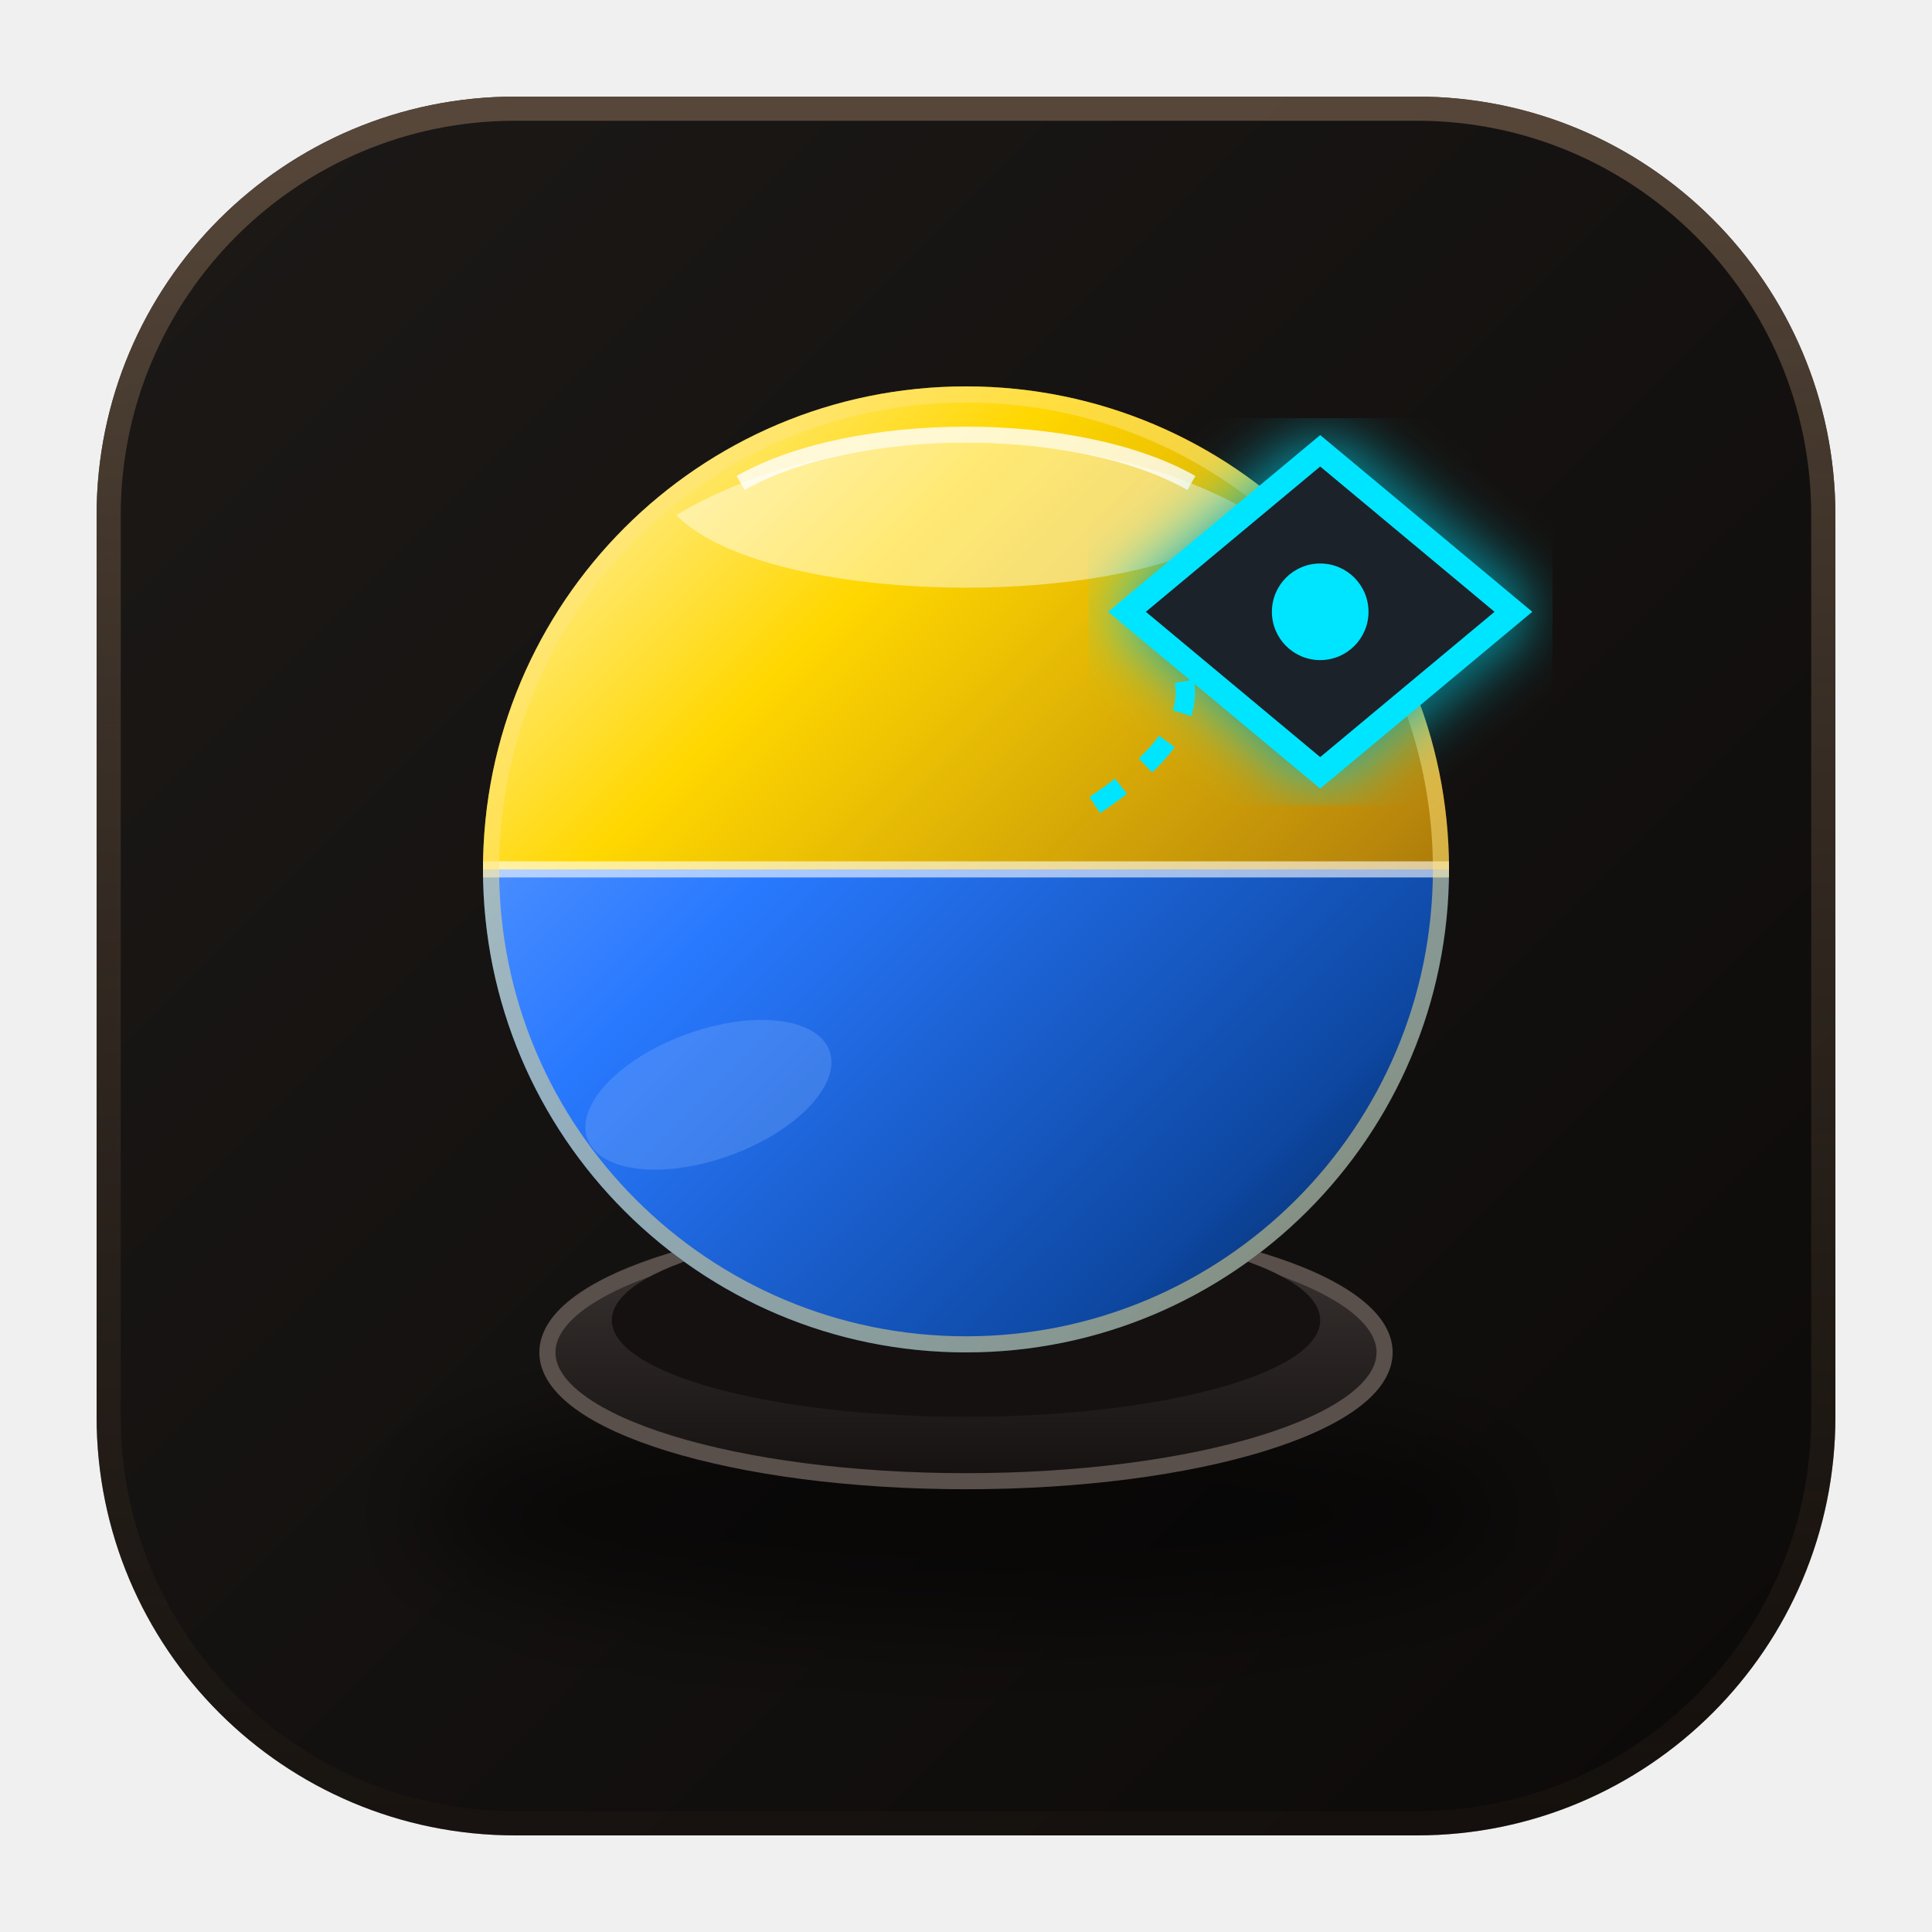
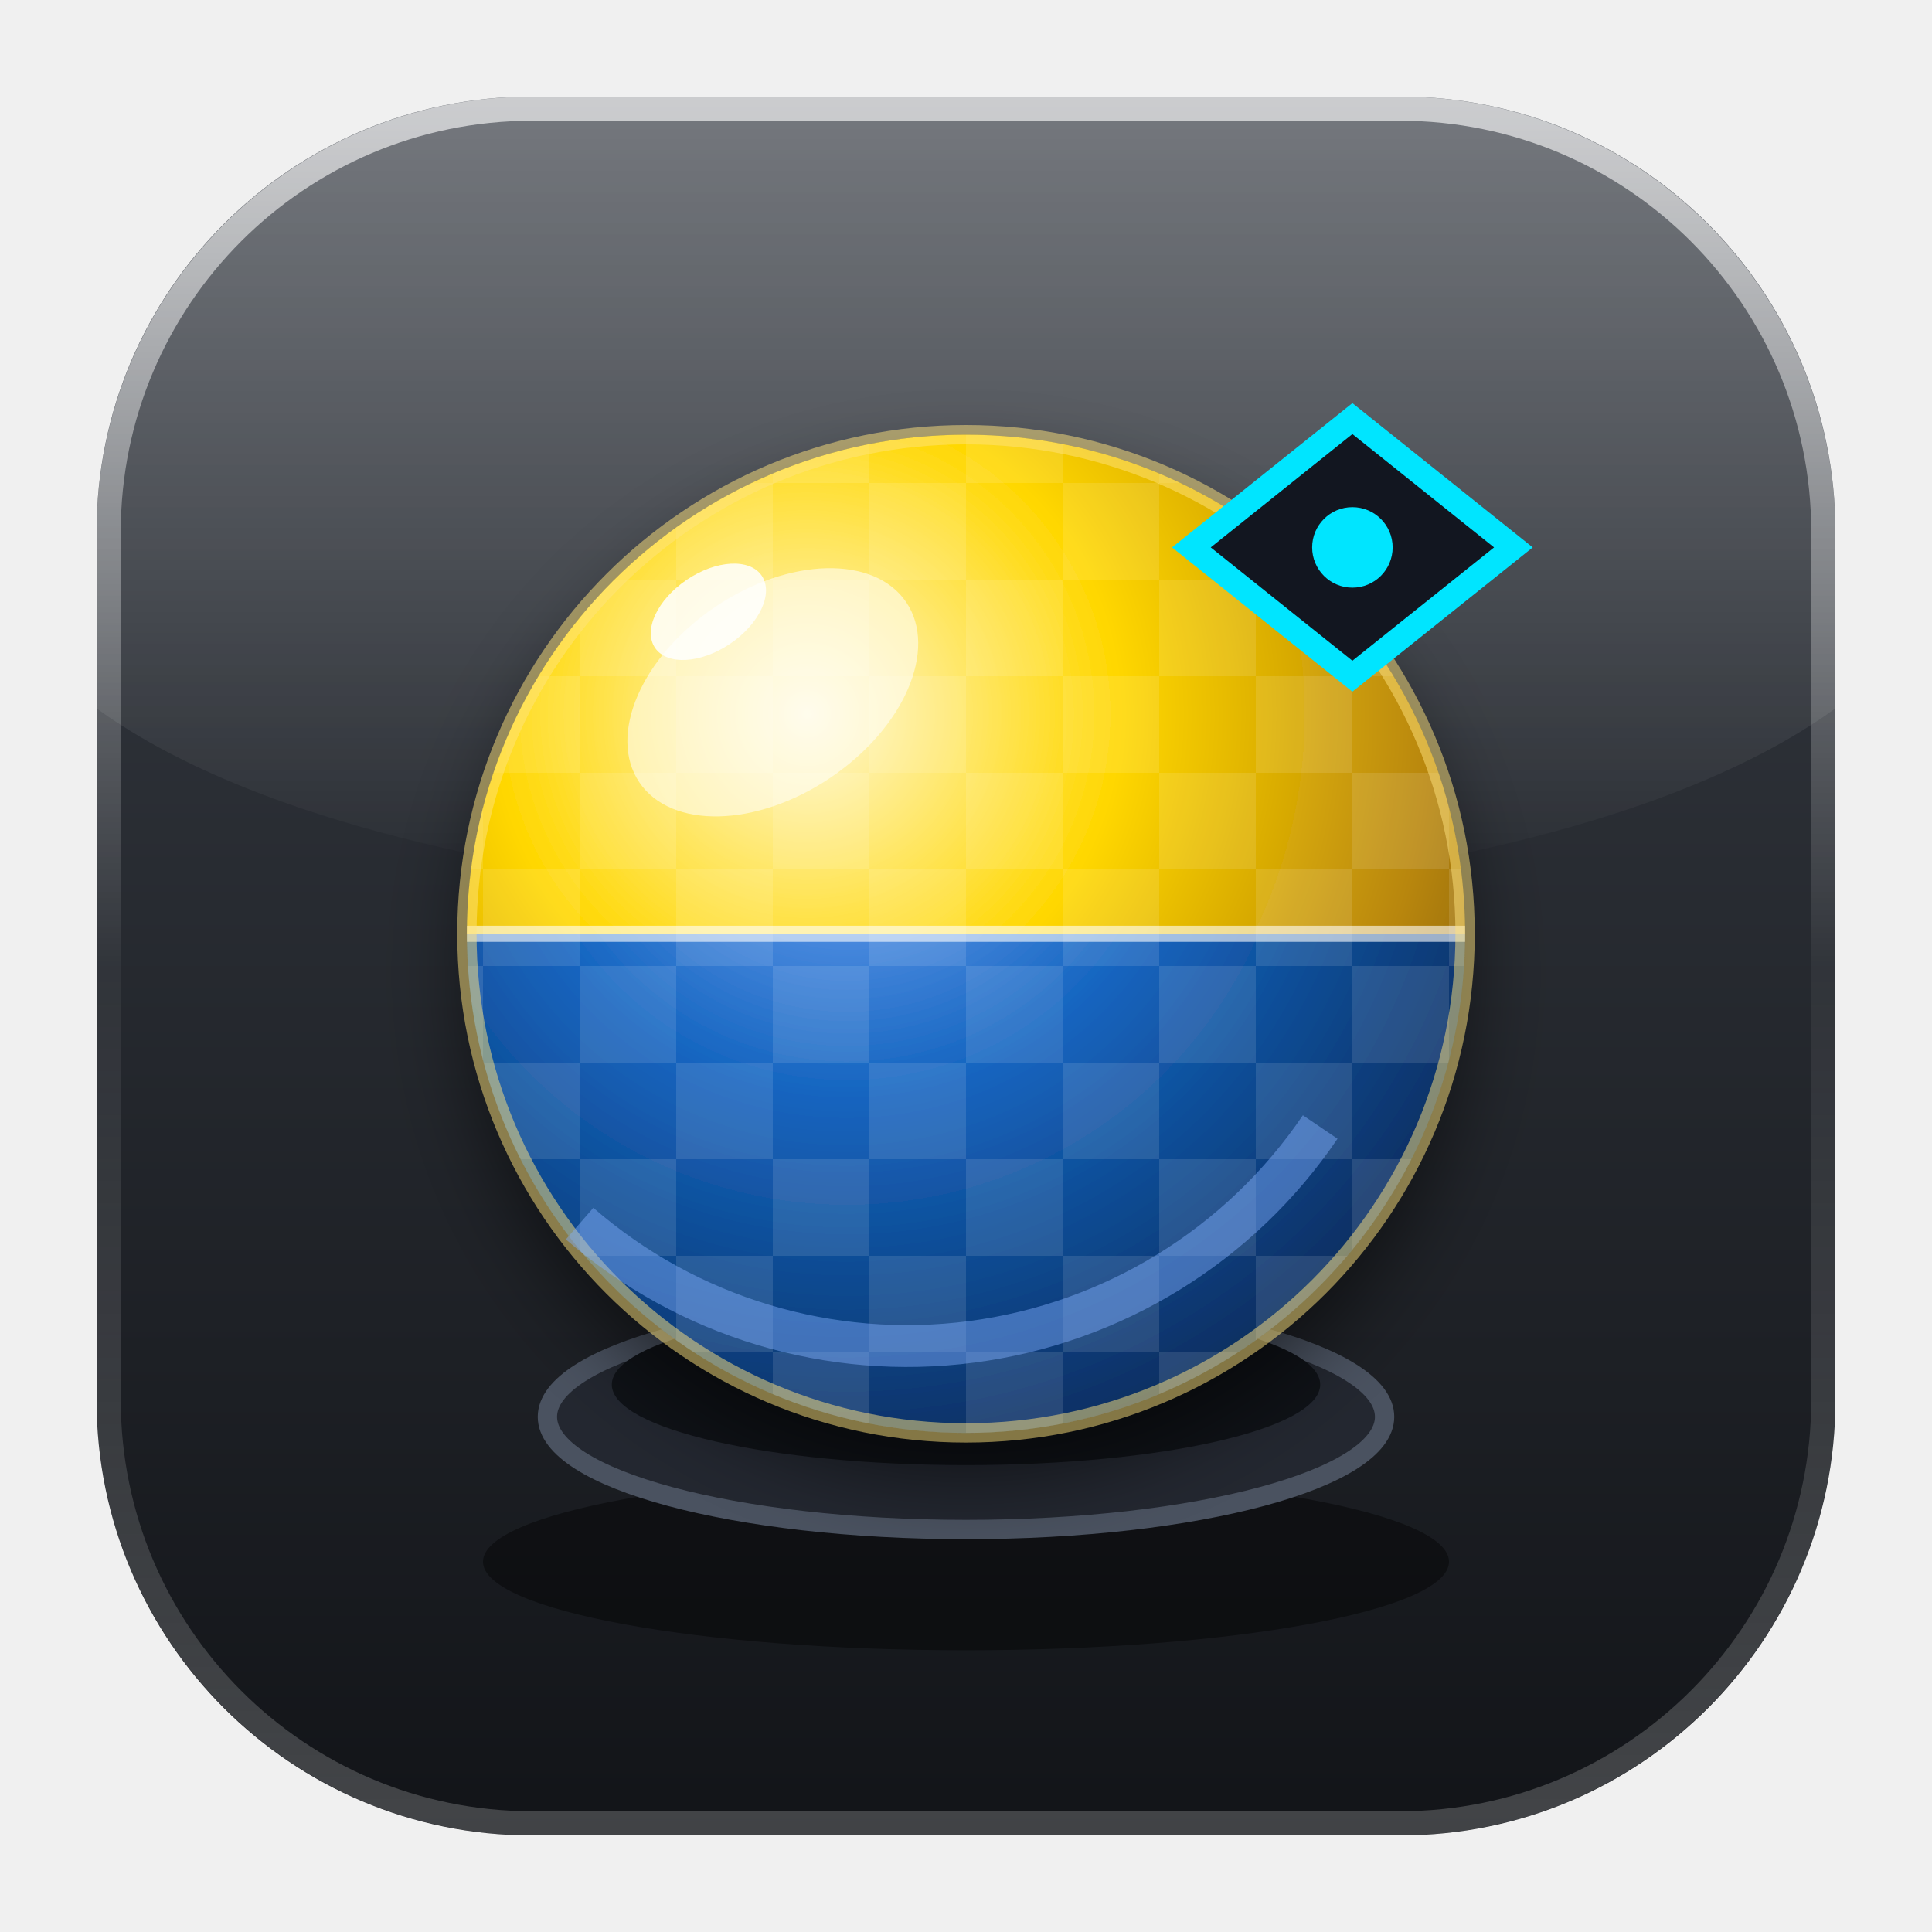
<svg xmlns="http://www.w3.org/2000/svg" viewBox="0 0 120 120" width="120" height="120" data-name="pbr-material">
  <defs>
-     <linearGradient id="matPlate" x1="0" y1="0" x2="1" y2="1">
-       <stop offset="0%" stop-color="#1c1917" />
-       <stop offset="100%" stop-color="#0c0a09" />
+     <linearGradient id="mab" x1="0" y1="0" x2="0" y2="1">
+       <stop offset="0" stop-color="#3a3f47" />
+       <stop offset="1" stop-color="#121418" />
    </linearGradient>
-     <linearGradient id="matRim" x1="0" y1="0" x2="0" y2="1">
-       <stop offset="0%" stop-color="#665343" stop-opacity="0.8" />
-       <stop offset="100%" stop-color="#261c14" stop-opacity="0.3" />
+     <linearGradient id="mag" x1="0" y1="0" x2="0" y2="1">
+       <stop offset="0" stop-color="#ffffff" stop-opacity=".30" />
+       <stop offset="1" stop-color="#ffffff" stop-opacity="0" />
    </linearGradient>
-     <linearGradient id="matBase" x1="0" y1="0" x2="0" y2="1">
-       <stop offset="0%" stop-color="#3d3735" />
-       <stop offset="100%" stop-color="#141110" />
+     <linearGradient id="mae" x1="0" y1="0" x2="0" y2="1">
+       <stop offset="0" stop-color="#ffffff" stop-opacity=".62" />
+       <stop offset=".5" stop-color="#ffffff" stop-opacity=".05" />
+       <stop offset="1" stop-color="#ffffff" stop-opacity=".20" />
    </linearGradient>
-     <linearGradient id="matGold" x1="0" y1="0" x2="1" y2="1">
-       <stop offset="0%" stop-color="#fff8d6" />
-       <stop offset="30%" stop-color="#ffd700" />
-       <stop offset="70%" stop-color="#b8860b" />
-       <stop offset="100%" stop-color="#5c4002" />
-     </linearGradient>
-     <linearGradient id="matCobalt" x1="0" y1="0" x2="1" y2="1">
-       <stop offset="0%" stop-color="#82b1ff" />
-       <stop offset="40%" stop-color="#2979ff" />
-       <stop offset="80%" stop-color="#0d47a1" />
-       <stop offset="100%" stop-color="#051b40" />
-     </linearGradient>
-     <clipPath id="sphereTopClip">
-       <path d="M30 54 A30 30 0 0 1 90 54 Z" />
+     <clipPath id="mac">
+       <rect x="6" y="6" width="108" height="108" rx="27" />
    </clipPath>
-     <clipPath id="sphereBotClip">
-       <path d="M30 54 A30 30 0 0 0 90 54 Z" />
-     </clipPath>
-     <filter id="nodeGlow">
-       <feGaussianBlur stdDeviation="2" result="blur" />
-       <feComposite in="SourceGraphic" in2="blur" operator="over" />
+     <filter id="mad" x="-50%" y="-50%" width="200%" height="200%">
+       <feDropShadow dx="0" dy="2.5" stdDeviation="2.6" flood-color="#000" flood-opacity=".55" />
    </filter>
  </defs>
-   <rect x="6" y="6" width="108" height="108" rx="26" fill="url(#matPlate)" />
-   <rect x="6.75" y="6.75" width="106.5" height="106.5" rx="25.25" fill="none" stroke="url(#matRim)" stroke-width="1.5" />
-   <ellipse cx="60" cy="94" rx="34" ry="7" fill="#000000" opacity="0.5" filter="blur(3px)" />
-   <ellipse cx="60" cy="84" rx="26" ry="8" fill="url(#matBase)" stroke="#594f4b" stroke-width="1" />
-   <ellipse cx="60" cy="82" rx="22" ry="6" fill="#141110" />
-   <circle cx="60" cy="54" r="30" fill="#12100e" />
-   <circle cx="60" cy="54" r="30" fill="url(#matGold)" clip-path="url(#sphereTopClip)" />
-   <circle cx="60" cy="54" r="30" fill="url(#matCobalt)" clip-path="url(#sphereBotClip)" />
-   <line x1="30" y1="54" x2="90" y2="54" stroke="#ffffff" stroke-width="1" opacity="0.6" />
-   <path d="M42 32 C52 26 68 26 78 32 C72 38 48 38 42 32 Z" fill="#ffffff" opacity="0.45" />
-   <path d="M46 30 C53 26 67 26 74 30" fill="none" stroke="#ffffff" stroke-width="1" opacity="0.8" />
-   <ellipse cx="44" cy="68" rx="8" ry="4" transform="rotate(-20 44 68)" fill="#82b1ff" opacity="0.3" />
-   <circle cx="60" cy="54" r="29.5" fill="none" stroke="#ffe57f" stroke-width="1" opacity="0.5" />
-   <path d="M82 28 L94 38 L82 48 L70 38 Z" fill="#1c202b" stroke="#00e5ff" stroke-width="1.5" filter="url(#nodeGlow)" />
-   <circle cx="82" cy="38" r="3" fill="#00e5ff" />
-   <path d="M68 50 C74 46 76 42 70 38" fill="none" stroke="#00e5ff" stroke-width="1.2" stroke-dasharray="2 2" />
+   <rect x="6" y="6" width="108" height="108" rx="27" fill="url(#mab)" />
+   <g clip-path="url(#mac)">
+     <path d="M6 6H114V44C92 60 28 60 6 44Z" fill="url(#mag)" />
+   </g>
+   <radialGradient id="maG" cx=".34" cy=".28" r=".9">
+     <stop offset="0" stop-color="#fff8d6" />
+     <stop offset=".35" stop-color="#ffd700" />
+     <stop offset=".7" stop-color="#b8860b" />
+     <stop offset="1" stop-color="#5c4002" />
+   </radialGradient>
+   <radialGradient id="maC" cx=".38" cy=".32" r=".85">
+     <stop offset="0" stop-color="#82b1ff" />
+     <stop offset=".4" stop-color="#1565c0" />
+     <stop offset="1" stop-color="#051b40" />
+   </radialGradient>
+   <pattern id="maP" width="12" height="12" patternUnits="userSpaceOnUse">
+     <rect width="6" height="6" fill="#ffffff" fill-opacity=".18" />
+     <rect x="6" y="6" width="6" height="6" fill="#ffffff" fill-opacity=".18" />
+   </pattern>
+   <clipPath id="maCl">
+     <circle cx="60" cy="58" r="31" />
+   </clipPath>
+   <clipPath id="maTop">
+     <path d="M29 58 A31 31 0 0 1 91 58 Z" />
+   </clipPath>
+   <clipPath id="maBot">
+     <path d="M29 58 A31 31 0 0 0 91 58 Z" />
+   </clipPath>
+   <ellipse cx="60" cy="97" rx="30" ry="5.5" fill="#000" opacity=".42" />
+   <ellipse cx="60" cy="88" rx="26" ry="7" fill="#232730" stroke="#4a5260" stroke-width="1.2" />
+   <ellipse cx="60" cy="86" rx="22" ry="5" fill="#0f1217" />
+   <g filter="url(#mad)">
+     <circle cx="60" cy="58" r="31" fill="#121418" />
+     <circle cx="60" cy="58" r="31" fill="url(#maG)" clip-path="url(#maTop)" />
+     <circle cx="60" cy="58" r="31" fill="url(#maC)" clip-path="url(#maBot)" />
+   </g>
+   <g clip-path="url(#maCl)">
+     <rect x="29" y="27" width="62" height="62" fill="url(#maP)" opacity=".6" />
+   </g>
+   <line x1="29" y1="58" x2="91" y2="58" stroke="#fff" stroke-width="1" opacity=".6" />
+   <circle cx="60" cy="58" r="31" fill="none" stroke="#ffe57f" stroke-opacity=".5" stroke-width="1.2" />
+   <ellipse cx="48" cy="43" rx="10" ry="6.4" transform="rotate(-34 48 43)" fill="#fff" opacity=".55" />
+   <ellipse cx="44" cy="38" rx="4" ry="2.4" transform="rotate(-34 44 38)" fill="#fff" opacity=".85" />
+   <path d="M36 76a31 31 0 0 0 46-6" fill="none" stroke="#82b1ff" stroke-opacity=".45" stroke-width="2.6" />
+   <path d="M84 26 L94 34 L84 42 L74 34 Z" fill="#121620" stroke="#00e5ff" stroke-width="1.5" />
+   <circle cx="84" cy="34" r="2.5" fill="#00e5ff" />
+   <rect x="6.75" y="6.75" width="106.5" height="106.5" rx="26.3" fill="none" stroke="url(#mae)" stroke-width="1.5" />
</svg>
